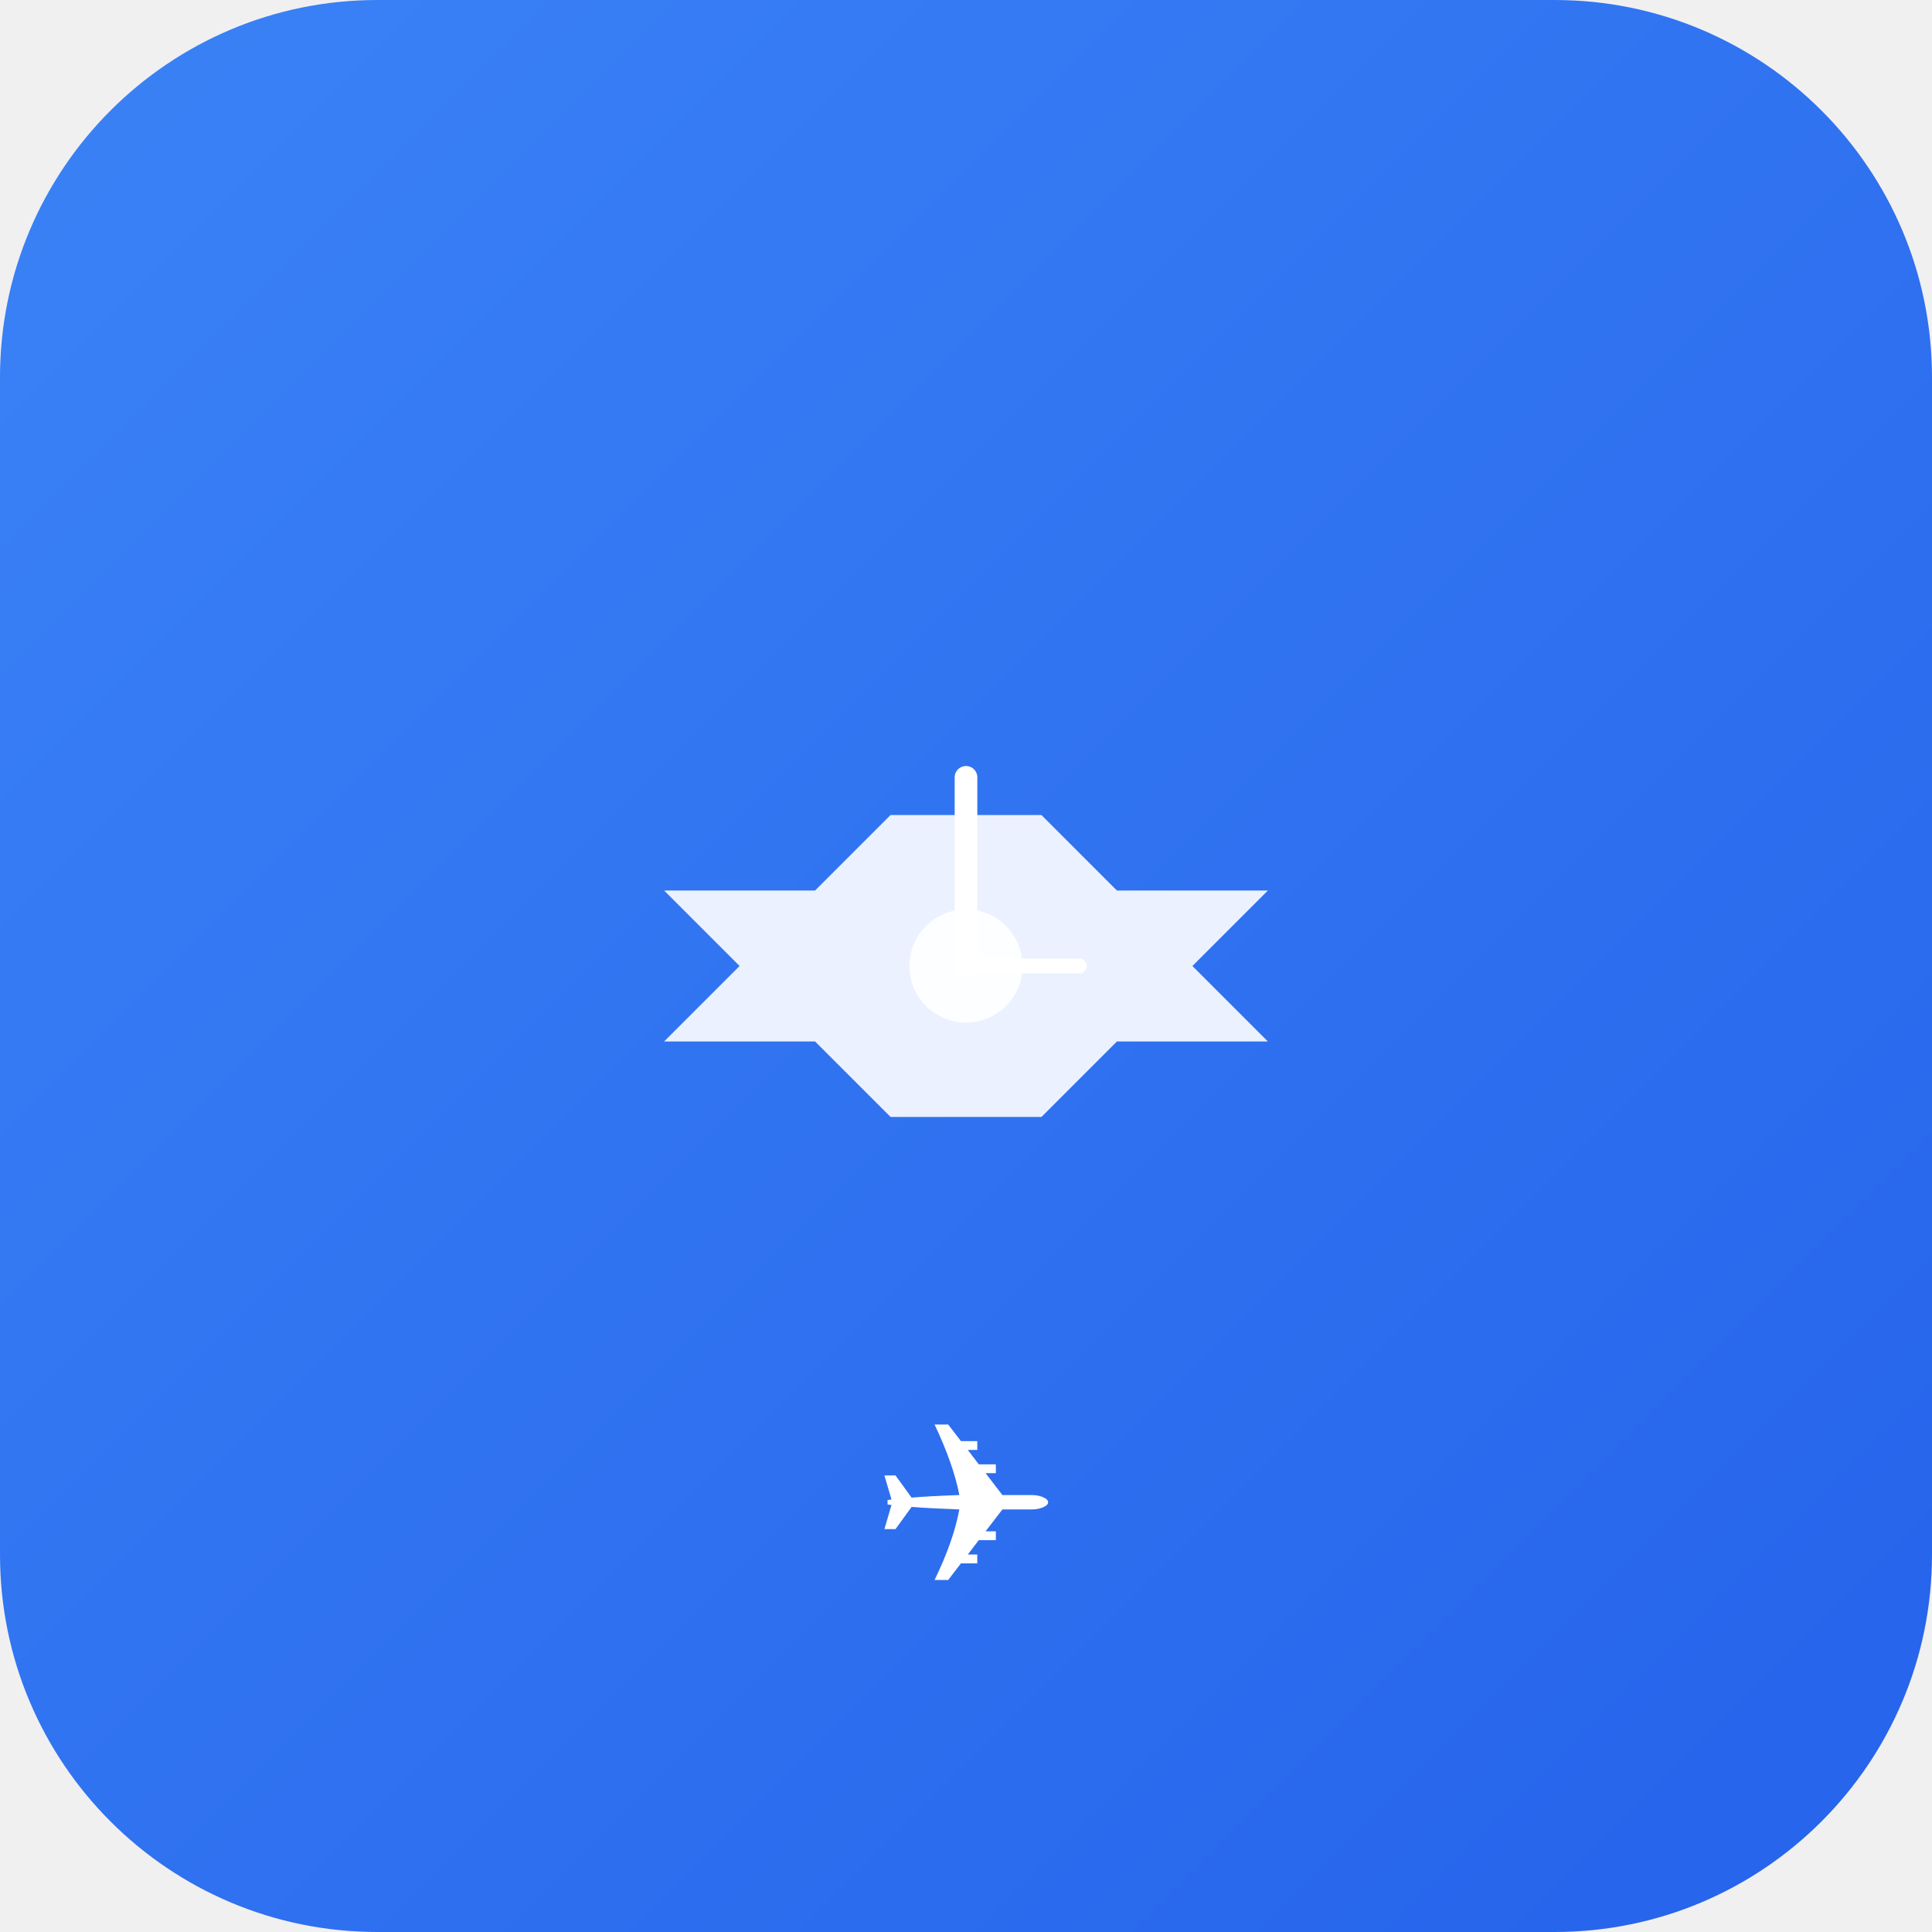
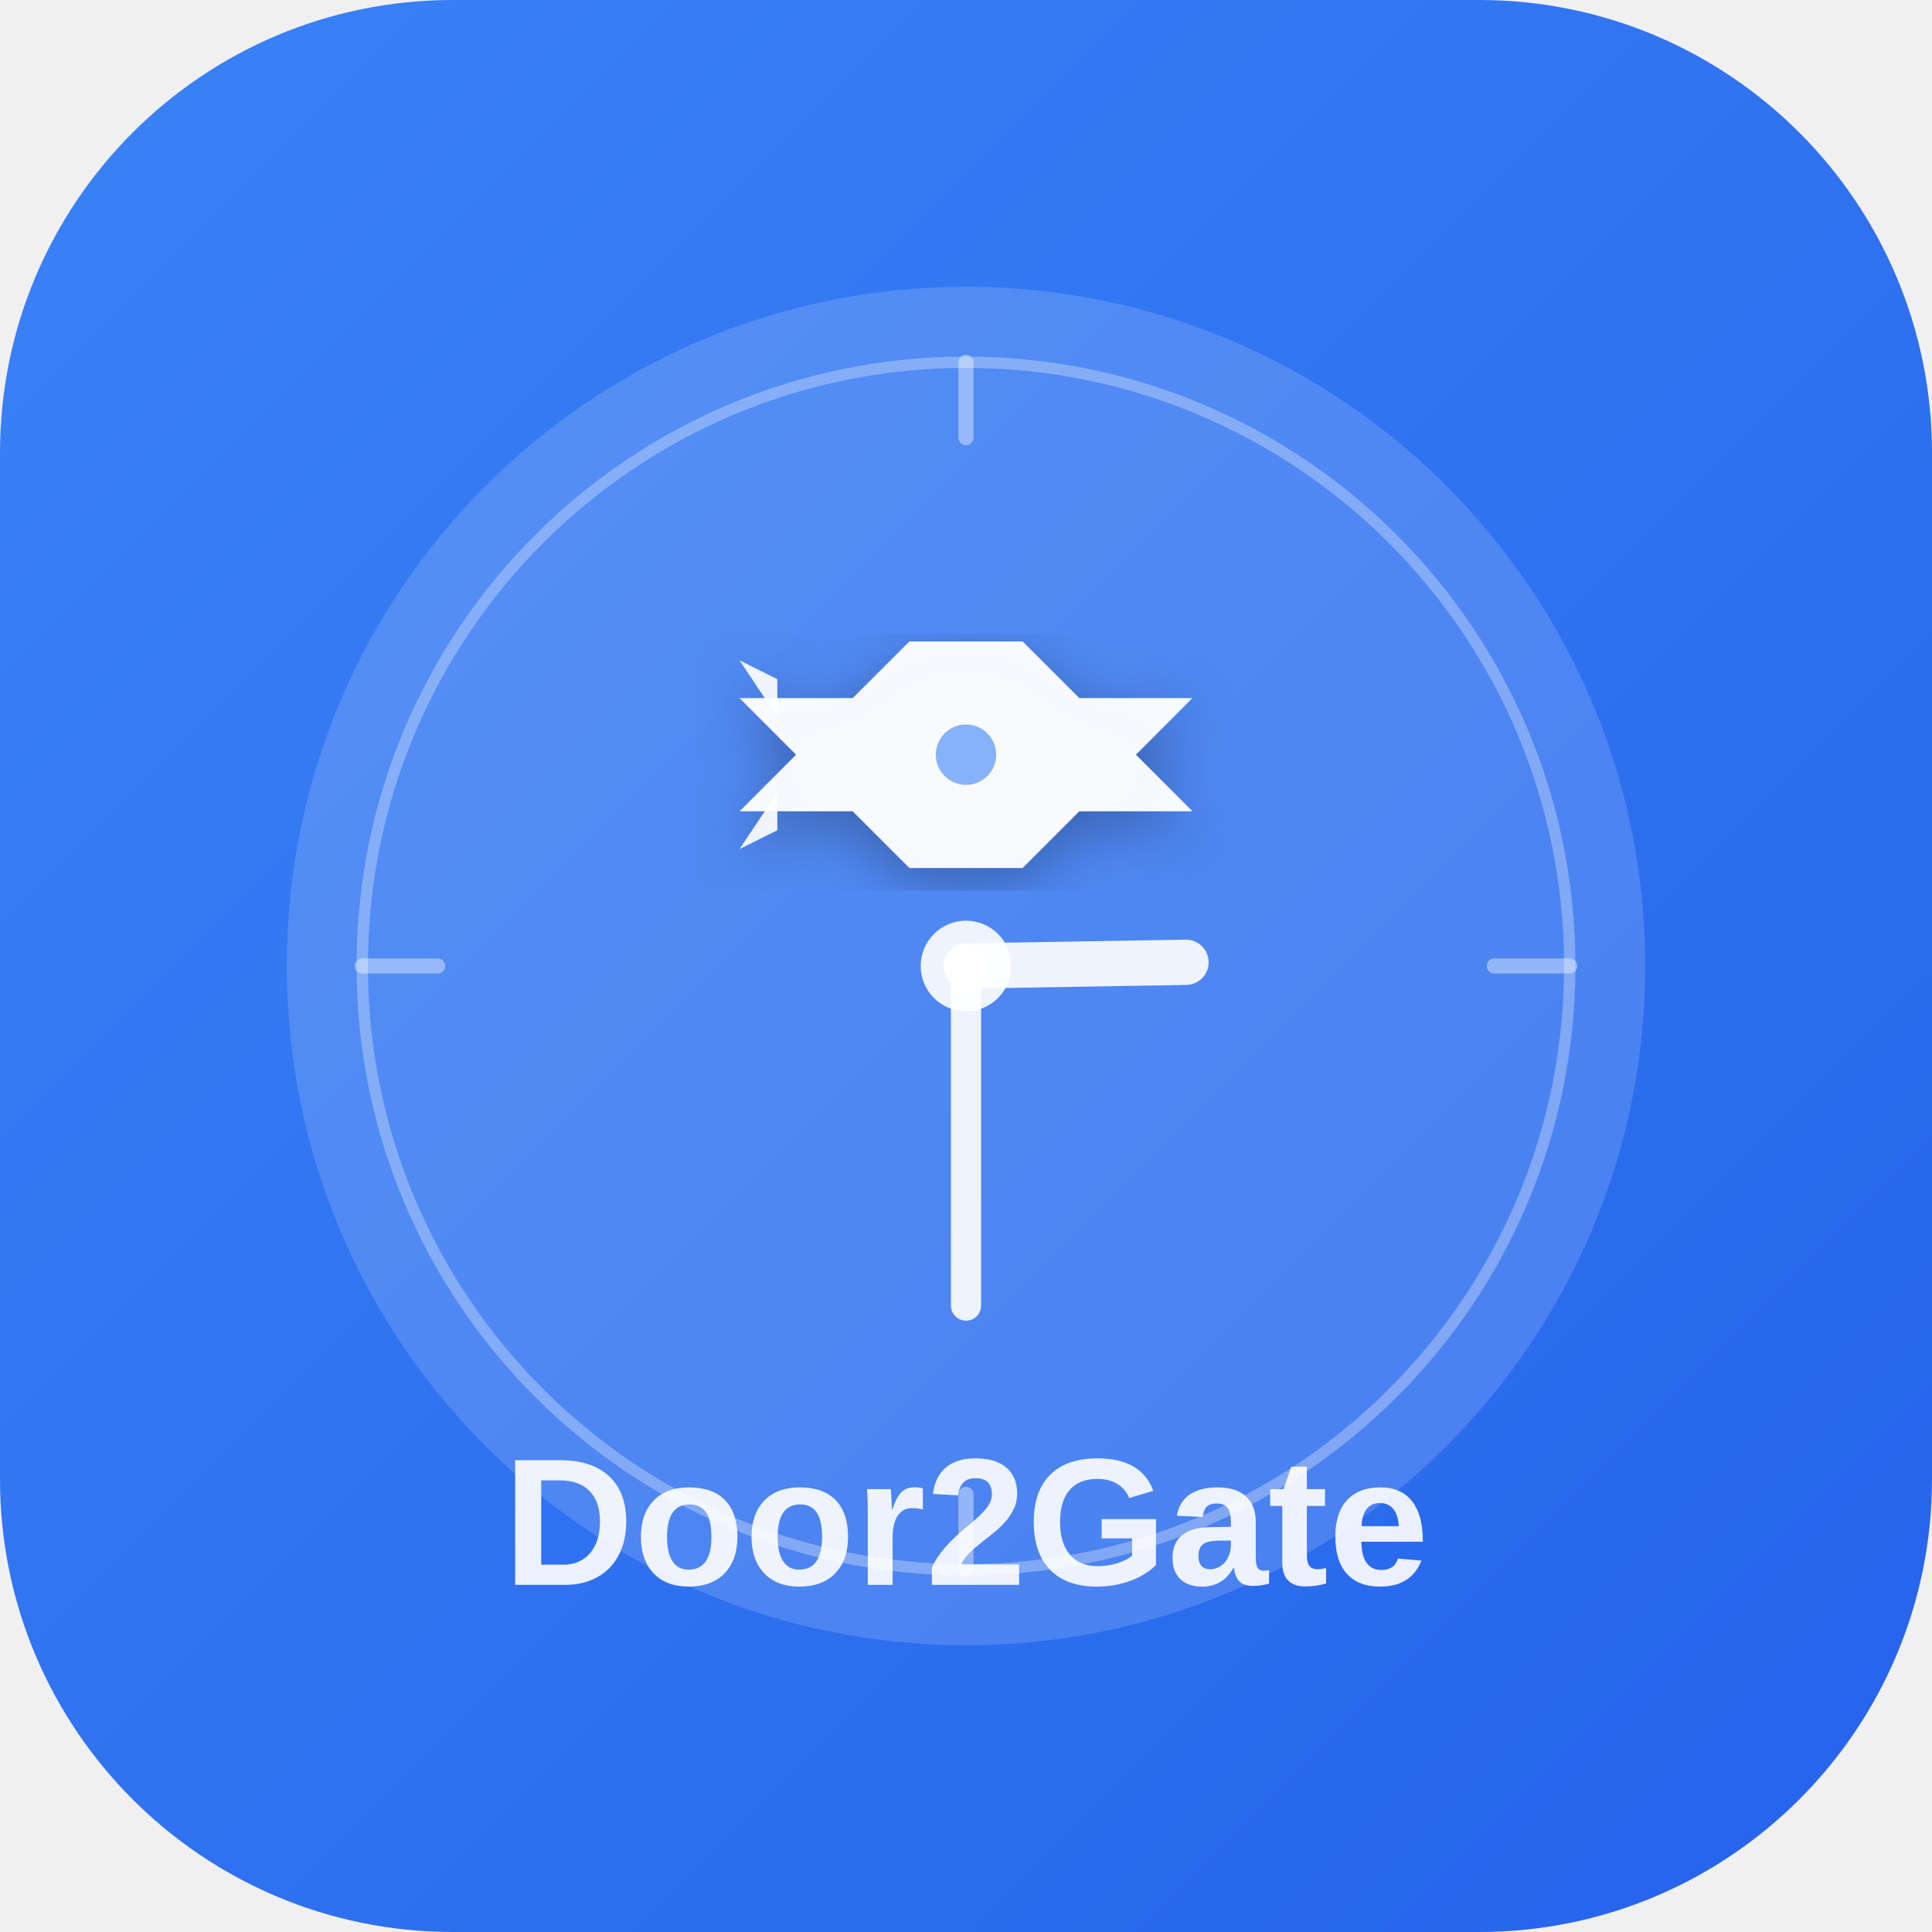
<svg xmlns="http://www.w3.org/2000/svg" viewBox="0 0 512 512" width="512" height="512">
  <defs>
-     <linearGradient id="grad" x1="0%" y1="0%" x2="100%" y2="100%">
+     <linearGradient id="bgGradient" x1="0%" y1="0%" x2="100%" y2="100%">
      <stop offset="0%" style="stop-color:#3b82f6;stop-opacity:1" />
      <stop offset="100%" style="stop-color:#2563eb;stop-opacity:1" />
    </linearGradient>
+     <filter id="shadow">
+       <feGaussianBlur in="SourceAlpha" stdDeviation="8" />
+       <feOffset dx="0" dy="4" result="offsetblur" />
+       <feComponentTransfer>
+         <feFuncA type="linear" slope="0.3" />
+       </feComponentTransfer>
+       <feMerge>
+         <feMergeNode />
+         <feMergeNode in="SourceGraphic" />
+       </feMerge>
+     </filter>
  </defs>
-   <rect width="512" height="512" rx="100" fill="url(#grad)" />
+   <rect width="512" height="512" rx="120" fill="url(#bgGradient)" />
+   <circle cx="256" cy="256" r="180" fill="white" opacity="0.15" />
+   <circle cx="256" cy="256" r="160" fill="none" stroke="white" stroke-width="3" opacity="0.3" />
+   <g transform="translate(256, 256)" opacity="0.4">
+     <line x1="0" y1="-140" x2="0" y2="-160" stroke="white" stroke-width="4" stroke-linecap="round" />
+     <line x1="0" y1="140" x2="0" y2="160" stroke="white" stroke-width="4" stroke-linecap="round" />
+     <line x1="-140" y1="0" x2="-160" y2="0" stroke="white" stroke-width="4" stroke-linecap="round" />
+     <line x1="140" y1="0" x2="160" y2="0" stroke="white" stroke-width="4" stroke-linecap="round" />
+   </g>
+   <g transform="translate(256, 200)" filter="url(#shadow)">
+     <path d="M-60,-15 L-30,-15 L-15,-30 L15,-30 L30,-15 L60,-15 L45,0 L60,15 L30,15 L15,30 L-15,30 L-30,15 L-60,15 L-45,0 Z" fill="white" opacity="0.95" />
+     <circle cx="0" cy="0" r="8" fill="#3b82f6" opacity="0.6" />
+     <path d="M-50,-10 L-60,-25 L-50,-20 Z" fill="white" opacity="0.9" />
+     <path d="M-50,10 L-60,25 L-50,20 Z" fill="white" opacity="0.9" />
+   </g>
  <g transform="translate(256, 256)">
-     <path d="M-80,-20 L-40,-20 L-20,-40 L20,-40 L40,-20 L80,-20 L60,0 L80,20 L40,20 L20,40 L-20,40 L-40,20 L-80,20 L-60,0 Z" fill="white" opacity="0.9" />
-     <circle cx="0" cy="0" r="15" fill="white" opacity="0.9" />
-     <line x1="0" y1="0" x2="0" y2="-50" stroke="white" stroke-width="6" stroke-linecap="round" />
-     <line x1="0" y1="0" x2="30" y2="0" stroke="white" stroke-width="4" stroke-linecap="round" />
+     <line x1="0" y1="0" x2="50" y2="-30" stroke="white" stroke-width="12" stroke-linecap="round" opacity="0.9" transform="rotate(30)" />
+     <line x1="0" y1="0" x2="0" y2="90" stroke="white" stroke-width="8" stroke-linecap="round" opacity="0.9" />
+     <circle cx="0" cy="0" r="12" fill="white" opacity="0.9" />
  </g>
-   <text x="256" y="420" font-family="Arial, sans-serif" font-size="60" font-weight="bold" fill="white" text-anchor="middle">✈️</text>
+   <text x="256" y="420" font-family="Arial, sans-serif" font-size="48" font-weight="bold" fill="white" text-anchor="middle" opacity="0.9">
+     Door2Gate
+   </text>
</svg>
